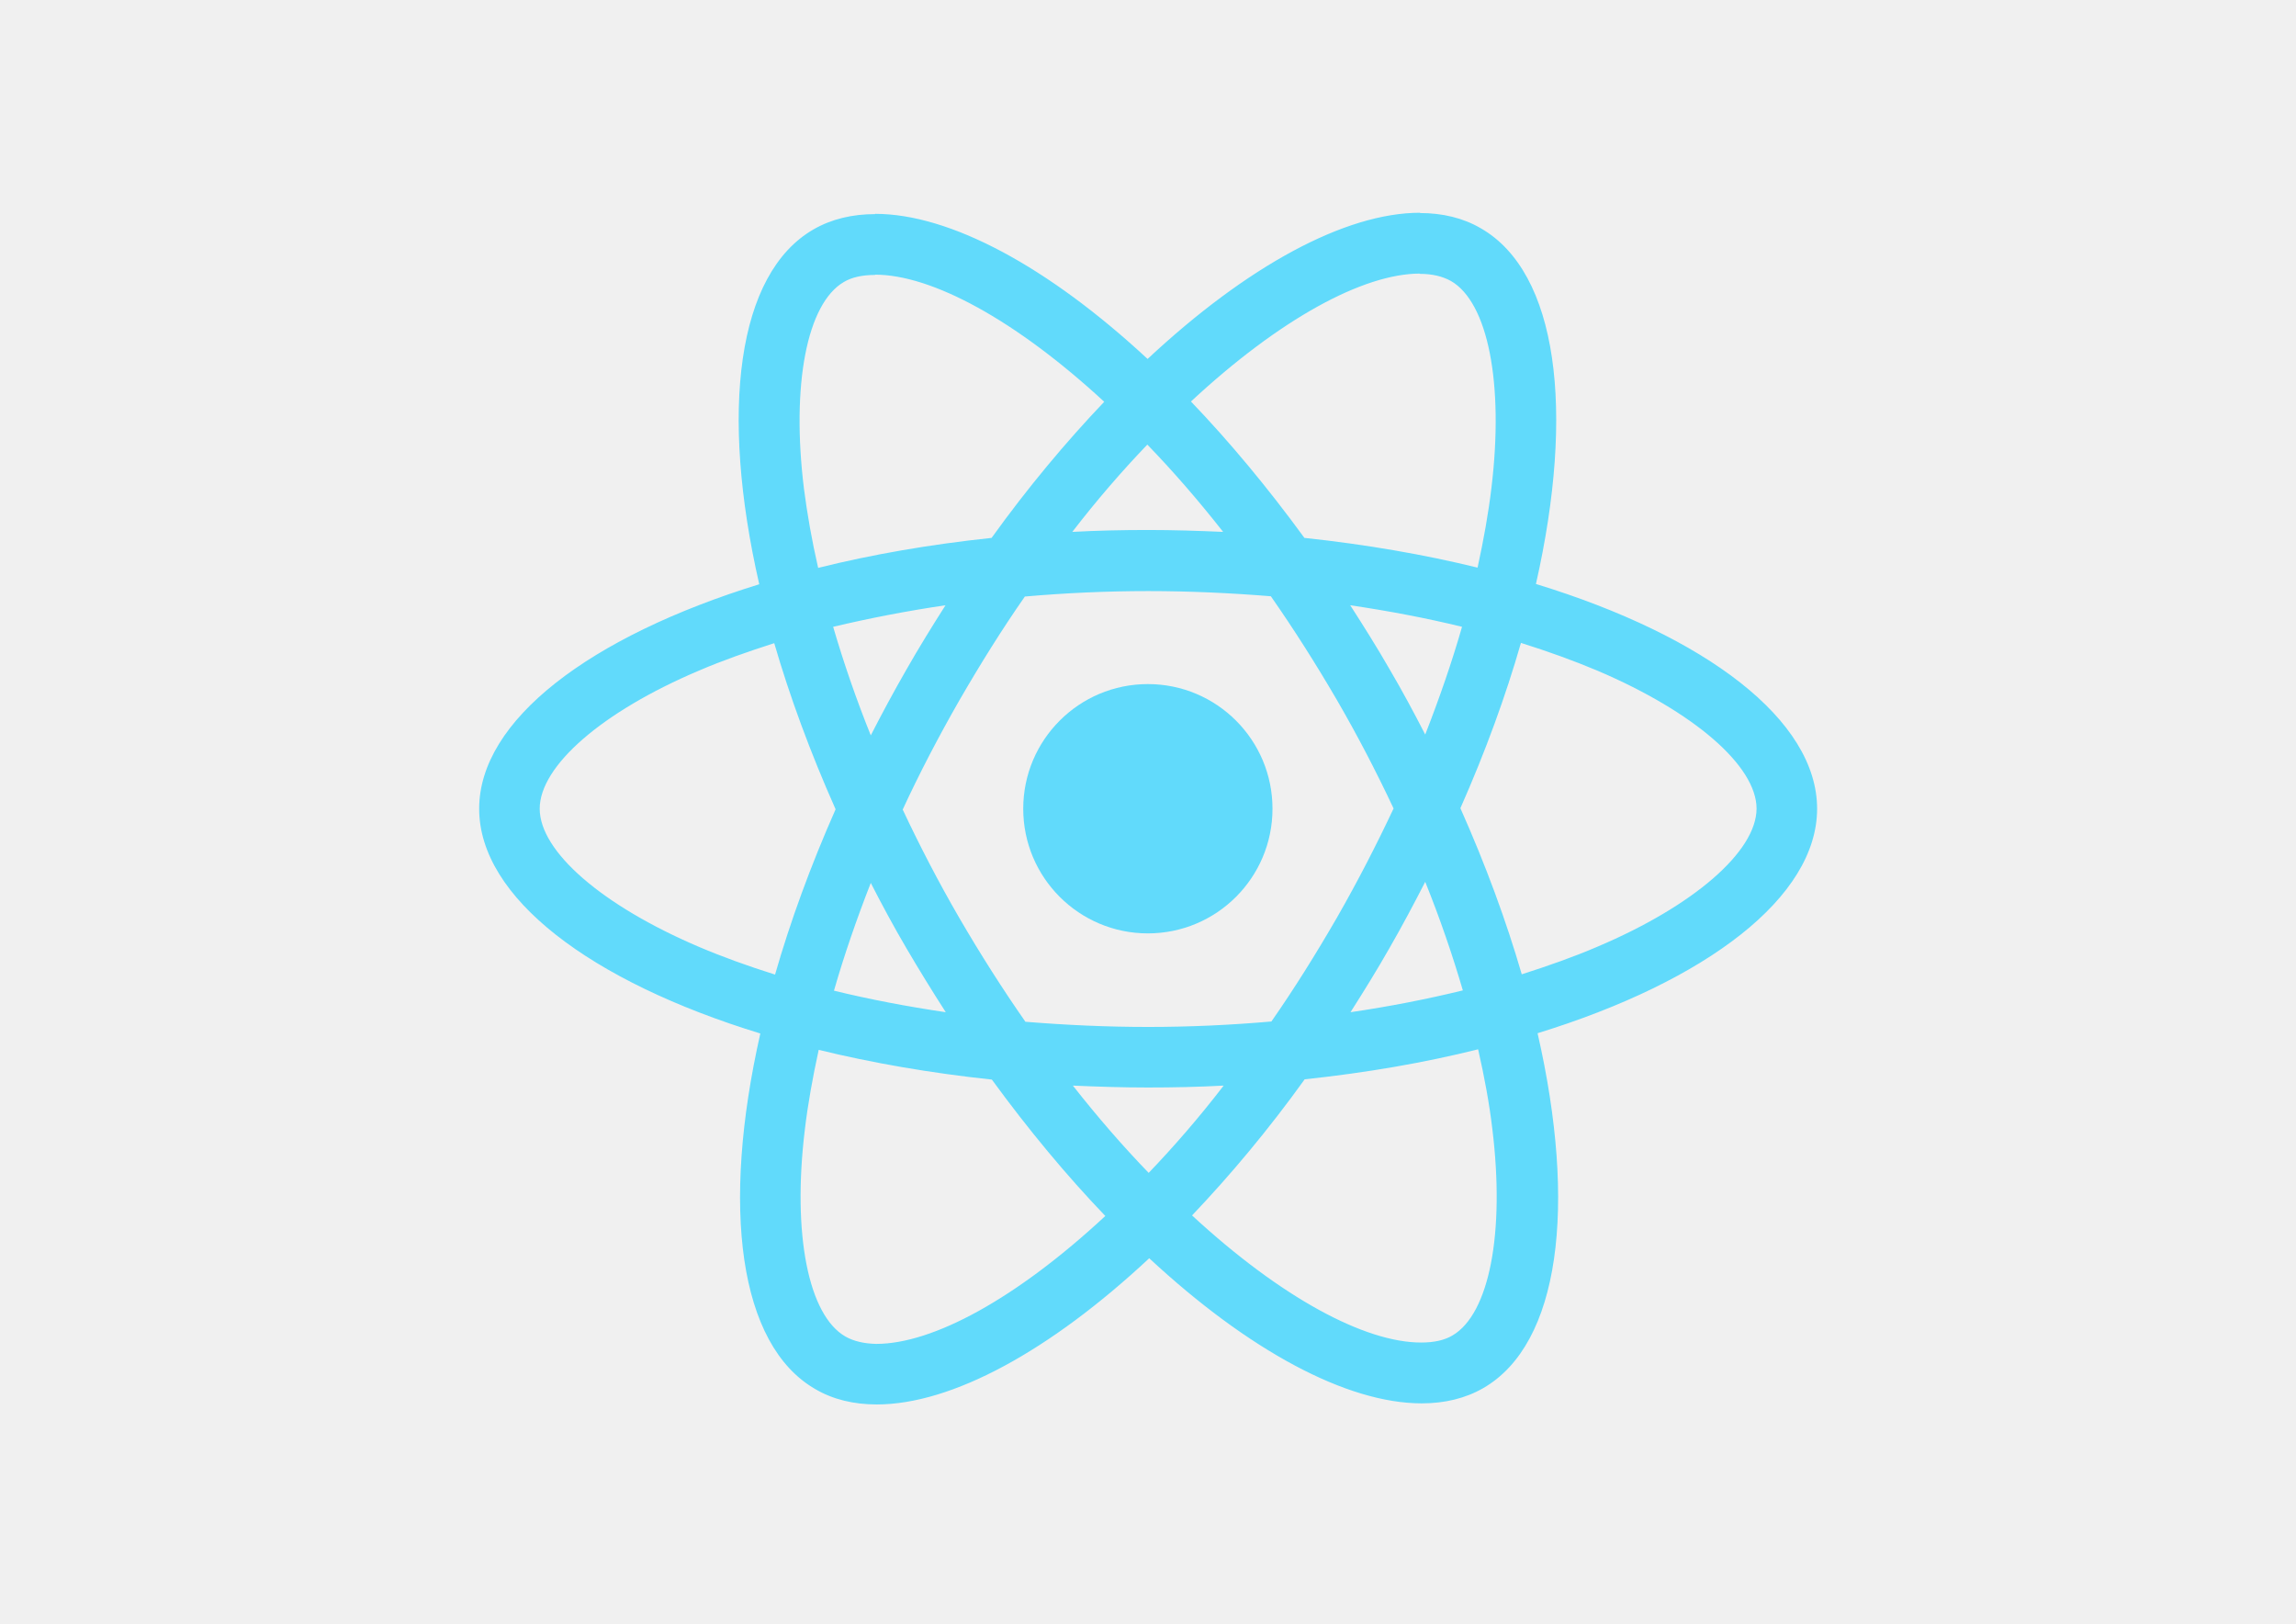
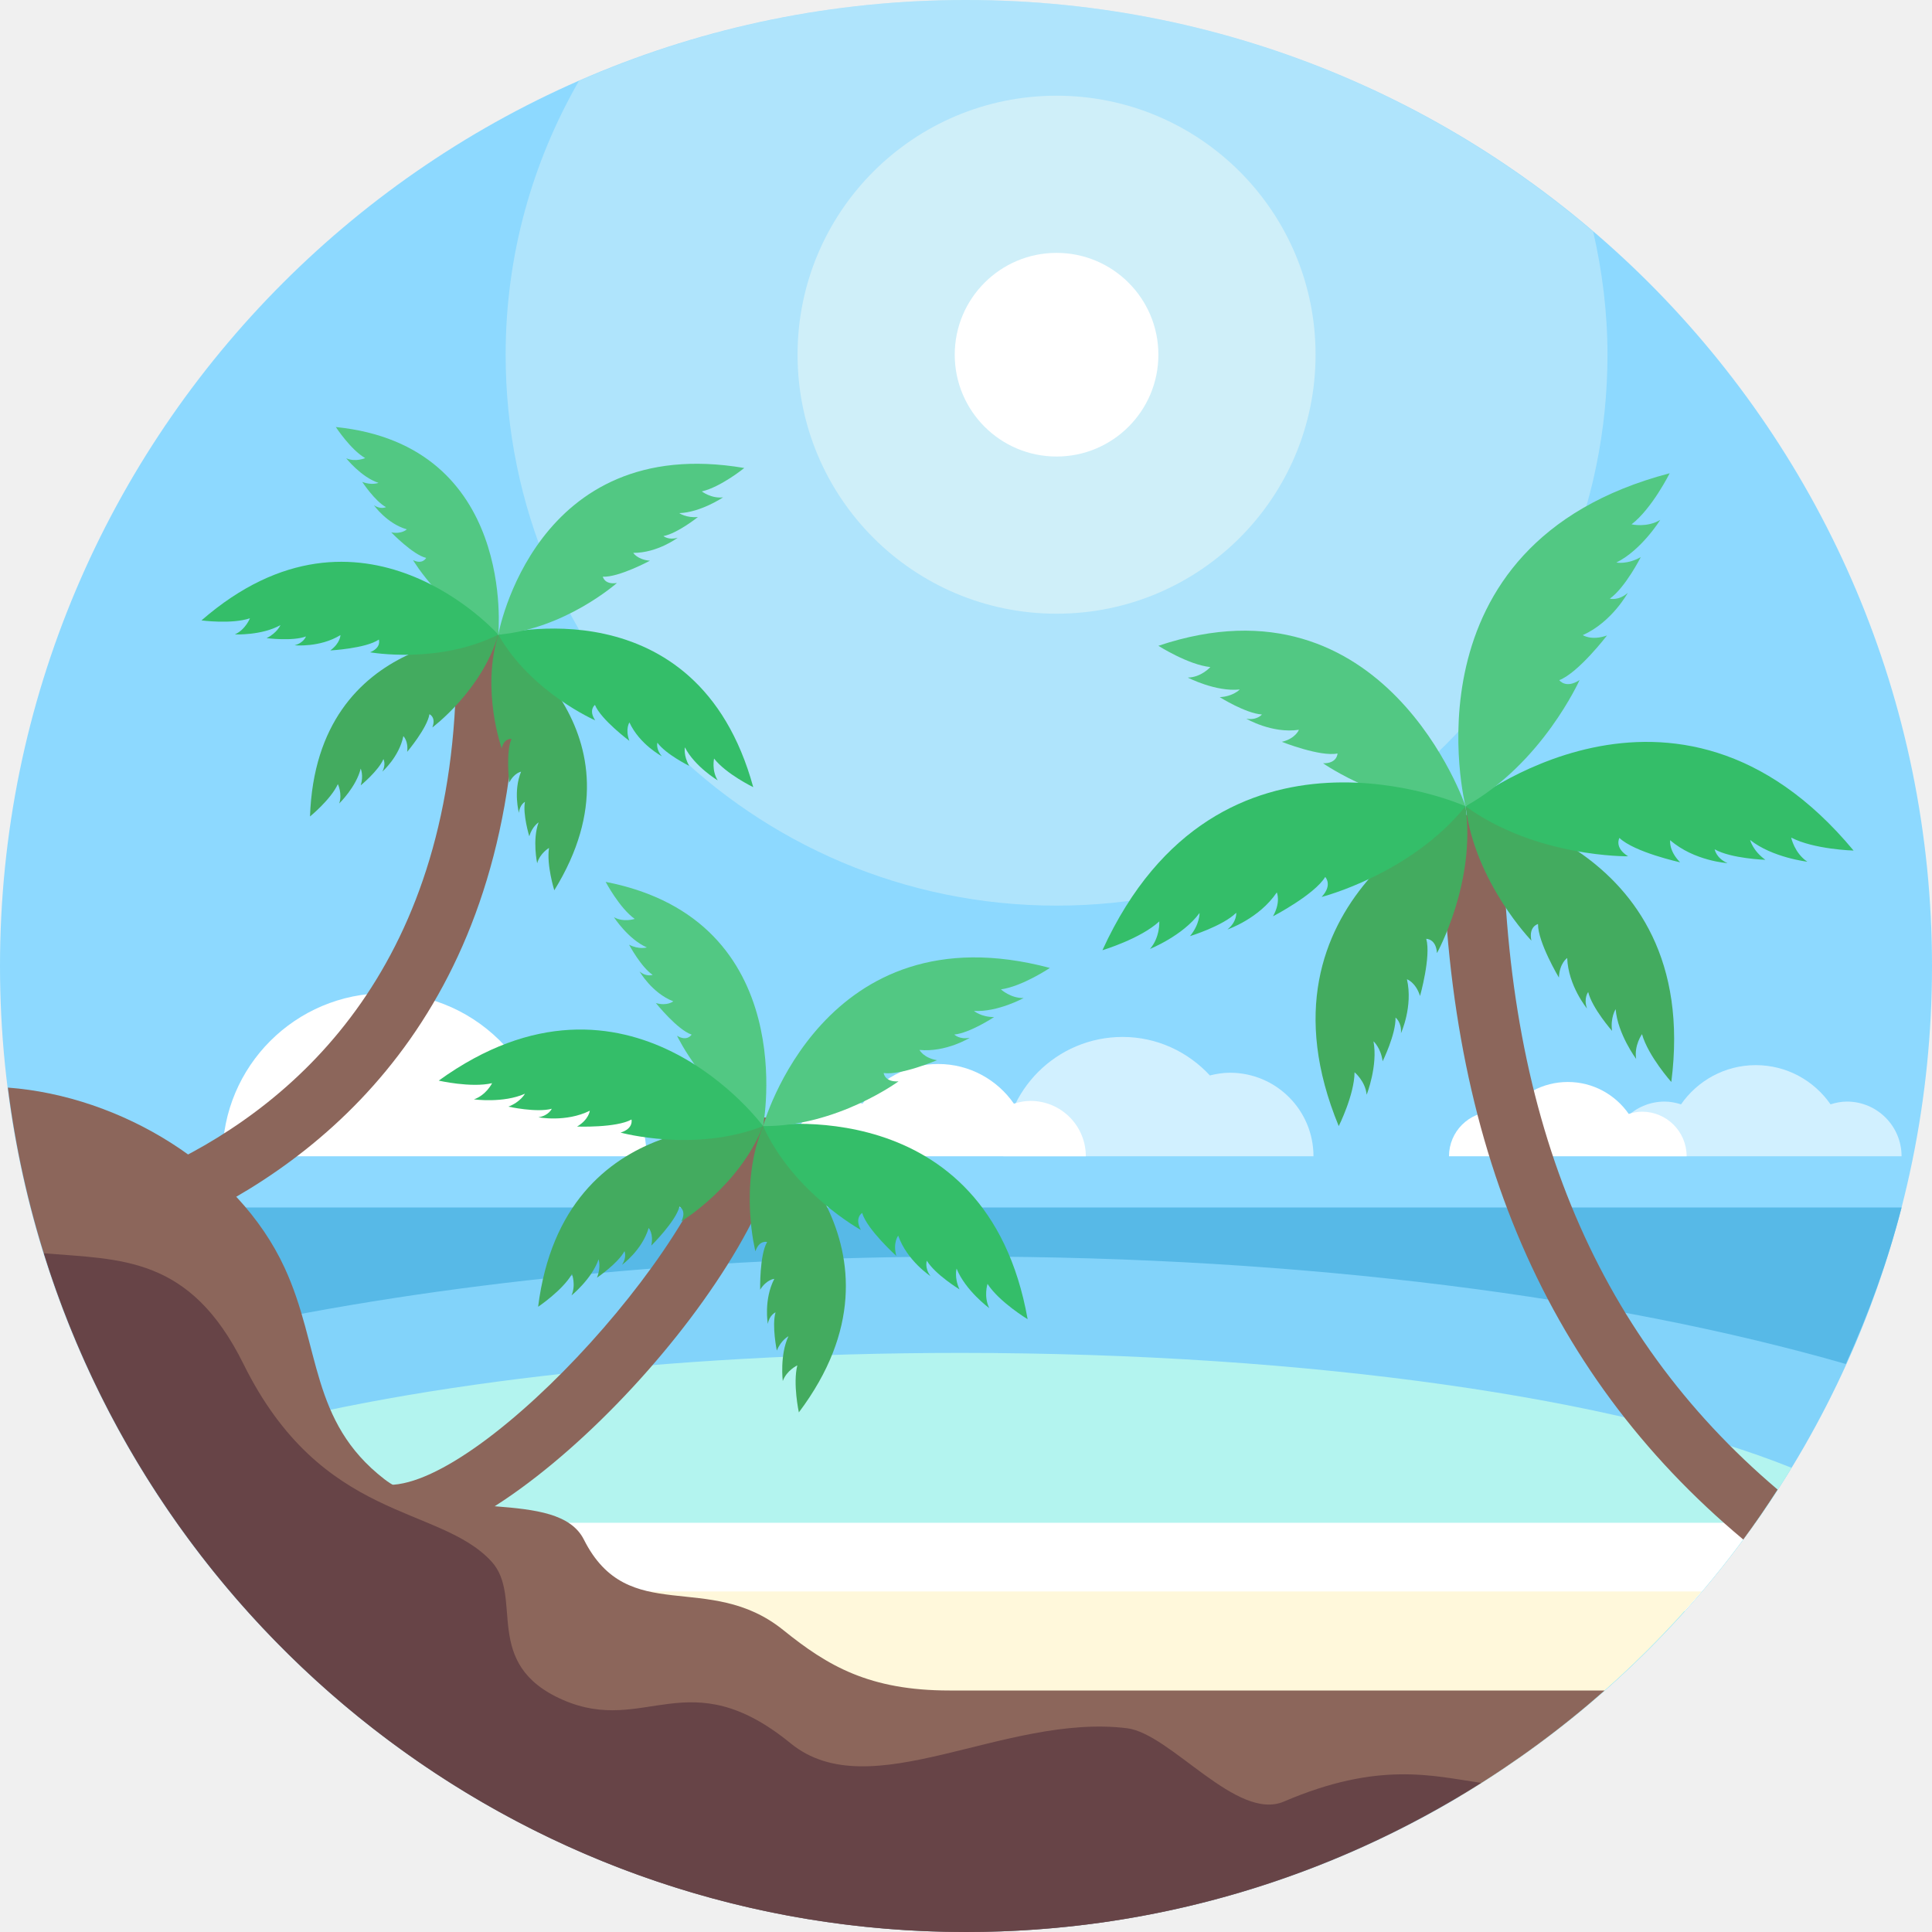
- <svg xmlns="http://www.w3.org/2000/svg" viewBox="0 0 841.9 595.3">
-   <g fill="#61DAFB">
-     <path d="M666.3 296.5c0-32.5-40.7-63.3-103.1-82.4 14.4-63.6 8-114.2-20.2-130.4-6.5-3.8-14.1-5.6-22.4-5.6v22.3c4.6 0 8.3.9 11.4 2.6 13.6 7.8 19.5 37.5 14.9 75.7-1.1 9.4-2.9 19.3-5.1 29.4-19.6-4.8-41-8.5-63.5-10.9-13.5-18.5-27.5-35.3-41.6-50 32.6-30.3 63.2-46.9 84-46.9V78c-27.5 0-63.5 19.6-99.9 53.6-36.4-33.8-72.4-53.2-99.9-53.2v22.3c20.7 0 51.4 16.5 84 46.6-14 14.7-28 31.4-41.3 49.9-22.6 2.4-44 6.1-63.6 11-2.3-10-4-19.7-5.2-29-4.7-38.2 1.1-67.9 14.6-75.8 3-1.8 6.9-2.6 11.5-2.6V78.5c-8.4 0-16 1.8-22.6 5.6-28.1 16.2-34.4 66.7-19.9 130.1-62.2 19.2-102.7 49.9-102.7 82.3 0 32.5 40.7 63.3 103.1 82.4-14.4 63.6-8 114.2 20.2 130.4 6.5 3.8 14.1 5.6 22.5 5.6 27.5 0 63.5-19.6 99.9-53.6 36.4 33.8 72.4 53.2 99.9 53.2 8.4 0 16-1.8 22.6-5.6 28.1-16.2 34.4-66.7 19.9-130.1 62-19.1 102.5-49.9 102.5-82.3zm-130.2-66.7c-3.7 12.9-8.3 26.2-13.5 39.5-4.1-8-8.4-16-13.1-24-4.6-8-9.5-15.8-14.4-23.4 14.2 2.1 27.9 4.7 41 7.9zm-45.8 106.5c-7.8 13.5-15.8 26.3-24.1 38.2-14.9 1.3-30 2-45.2 2-15.1 0-30.2-.7-45-1.9-8.3-11.9-16.4-24.6-24.2-38-7.6-13.1-14.5-26.4-20.8-39.8 6.2-13.4 13.2-26.8 20.7-39.9 7.8-13.5 15.8-26.3 24.1-38.2 14.9-1.3 30-2 45.2-2 15.1 0 30.2.7 45 1.9 8.3 11.9 16.4 24.6 24.2 38 7.6 13.1 14.5 26.4 20.8 39.8-6.3 13.4-13.2 26.8-20.7 39.9zm32.3-13c5.4 13.4 10 26.8 13.8 39.8-13.1 3.2-26.9 5.9-41.2 8 4.9-7.7 9.8-15.6 14.4-23.7 4.6-8 8.9-16.1 13-24.1zM421.2 430c-9.3-9.6-18.6-20.3-27.8-32 9 .4 18.2.7 27.5.7 9.4 0 18.7-.2 27.8-.7-9 11.7-18.3 22.4-27.5 32zm-74.4-58.9c-14.2-2.1-27.9-4.7-41-7.9 3.7-12.9 8.3-26.2 13.5-39.5 4.1 8 8.4 16 13.1 24 4.7 8 9.5 15.8 14.4 23.4zM420.7 163c9.3 9.6 18.6 20.3 27.8 32-9-.4-18.2-.7-27.5-.7-9.4 0-18.7.2-27.8.7 9-11.7 18.3-22.4 27.5-32zm-74 58.9c-4.9 7.7-9.8 15.6-14.4 23.7-4.6 8-8.9 16-13 24-5.4-13.4-10-26.8-13.8-39.8 13.1-3.1 26.9-5.8 41.2-7.9zm-90.5 125.2c-35.4-15.1-58.3-34.9-58.3-50.6 0-15.7 22.9-35.6 58.3-50.6 8.6-3.7 18-7 27.7-10.1 5.7 19.6 13.2 40 22.5 60.9-9.2 20.8-16.6 41.1-22.2 60.6-9.9-3.1-19.3-6.5-28-10.2zM310 490c-13.6-7.8-19.5-37.5-14.9-75.7 1.1-9.4 2.9-19.3 5.1-29.4 19.6 4.8 41 8.5 63.5 10.9 13.5 18.5 27.5 35.3 41.6 50-32.6 30.3-63.2 46.9-84 46.9-4.5-.1-8.3-1-11.3-2.7zm237.2-76.2c4.7 38.2-1.1 67.9-14.6 75.8-3 1.8-6.9 2.6-11.5 2.6-20.7 0-51.4-16.5-84-46.6 14-14.7 28-31.4 41.3-49.9 22.6-2.4 44-6.1 63.6-11 2.3 10.1 4.1 19.8 5.2 29.1zm38.5-66.7c-8.6 3.7-18 7-27.7 10.1-5.7-19.6-13.2-40-22.5-60.9 9.2-20.8 16.6-41.1 22.2-60.6 9.9 3.1 19.3 6.5 28.1 10.2 35.4 15.1 58.3 34.9 58.3 50.6-.1 15.7-23 35.6-58.4 50.6zM320.8 78.4z" />
-     <circle cx="420.9" cy="296.5" r="45.7" />
-     <path d="M520.5 78.1z" />
+ <svg xmlns="http://www.w3.org/2000/svg" version="1.1" id="Capa_1" x="0px" y="0px" viewBox="0 0 512 512" style="enable-background:new 0 0 512 512;" xml:space="preserve">
+   <g>
+     <g>
+       <circle style="fill:#8DD9FF;" cx="256" cy="256" r="256" />
+     </g>
+     <g style="opacity:0.3;">
+       <path style="fill:#FFFFF4;" d="M153.423,21.442C141.133,42.833,134,67.561,134,94c0,80.633,65.366,146,146,146s146-65.367,146-146    c0-11.231-1.388-22.118-3.789-32.621C377.481,23.141,319.459,0,256,0C219.512,0,184.835,7.685,153.423,21.442z" />
+     </g>
+     <g style="opacity:0.4;">
+       <circle style="fill:#FFFFF4;" cx="280" cy="94" r="68.639" />
+     </g>
+     <g style="opacity:0.6;">
+       <path style="fill:#FFFFFF;" d="M348.085,306.417c0-12.222-9.908-22.131-22.131-22.131c-1.845,0-3.608,0.292-5.322,0.717    c-5.775-6.236-13.962-10.202-23.132-10.202c-17.461,0-31.615,14.155-31.615,31.615H348.085z" />
+     </g>
+     <g>
+       <path style="fill:#FFFFFF;" d="M171.318,306.417c0-16.705-13.542-30.247-30.247-30.247c-2.521,0-4.932,0.399-7.273,0.98    c-7.893-8.523-19.083-13.943-31.616-13.943c-23.864,0-43.211,19.346-43.211,43.211H171.318z" />
+     </g>
+     <g>
+       <path style="fill:#FFFFFF;" d="M273.087,291.749c-1.539,0-2.993,0.303-4.387,0.742c-4.416-6.347-11.74-10.521-20.058-10.521    s-15.643,4.173-20.058,10.521c-1.394-0.44-2.848-0.742-4.387-0.742c-8.101,0-14.667,6.567-14.667,14.667h78.226    C287.754,298.316,281.187,291.749,273.087,291.749z" />
+     </g>
+     <g>
+       <path style="fill:#FFFFFF;" d="M435.169,294.608c-1.239,0-2.41,0.244-3.532,0.598c-3.555-5.11-9.452-8.47-16.149-8.47    s-12.594,3.36-16.149,8.47c-1.122-0.354-2.293-0.598-3.532-0.598c-6.522,0-11.808,5.287-11.808,11.808h62.978    C446.978,299.895,441.691,294.608,435.169,294.608z" />
+     </g>
+     <g style="opacity:0.6;">
+       <path style="fill:#FFFFFF;" d="M489.448,291.93c-1.52,0-2.956,0.299-4.333,0.733c-4.361-6.269-11.596-10.391-19.812-10.391    s-15.45,4.122-19.812,10.391c-1.377-0.434-2.813-0.733-4.333-0.733c-8.001,0-14.487,6.486-14.487,14.487h77.263    C503.935,298.416,497.449,291.93,489.448,291.93z" />
+     </g>
+     <g style="opacity:0.2;">
+       <path style="fill:#57B9E7;" d="M503.935,320H46.667L88,416c0,0,118.137,69.333,152.402,77.333    c14.091,3.29,38.771,8.834,62.948,14.224C401.14,489.26,479.372,415.433,503.935,320z" />
+     </g>
+     <g>
+       <path style="fill:#B3F4EF;" d="M474.783,388.987c-45.206-18.245-126.877-30.453-220.288-30.453    c-79.072,0-149.789,8.74-197.071,22.487l12.975,29.632c0,0,87.826,50.676,139.776,73.361c14.407,0.613,29.199,0.95,44.32,0.95    c48.484,0,93.766-3.309,132.499-9.019C422.857,454.539,453.063,424.642,474.783,388.987z" />
+     </g>
+     <g>
+       <path style="fill:#FFFFFF;" d="M465.151,403.557H132.192V427h314.274C453.145,419.572,459.369,411.733,465.151,403.557z" />
+     </g>
+     <g>
+       <path style="fill:#FFF8DB;" d="M450.936,421.749H132.192c0,0,64.29,43.251,65.049,43.251c0.491,0,96.303,8.35,163.943,14.25    c8.863-0.994,17.515-2.082,25.81-3.304C411.205,461.494,432.752,443.099,450.936,421.749z" />
+     </g>
+     <g>
+       <path style="fill:#57B9E7;" d="M256,333c89.83,0,171.652,10.788,233.157,28.471c6.021-13.281,11.077-27.093,14.777-41.471H46.667    l13.812,32.079C116.109,340.051,183.43,333,256,333z" />
+     </g>
+     <g>
+       <g>
+         <g>
+           <path style="fill:#8C665B;" d="M47.719,324c-2.984,0-5.844-1.672-7.219-4.535c-1.914-3.984-0.234-8.762,3.75-10.676      c34.969-16.801,76.656-53.531,76.656-133.109c0-4.418,3.578-8,8-8s8,3.582,8,8c0,87.898-46.625,128.742-85.734,147.531      C50.055,323.746,48.875,324,47.719,324z" />
+         </g>
+       </g>
+       <g>
+         <g>
+           <g>
+             <path style="fill:#43AB5F;" d="M132.046,168.183c0,0-48.214-1.262-49.891,48.188c0,0,5.467-4.433,7.382-8.57       c0,0,1.238,2.507,0.361,5.124c0,0,4.508-4.382,5.691-9.236c0,0,0.815,1.811,0.016,4.433c0,0,4.708-3.868,6.007-6.957       c0,0,0.767,1.389-0.3,3.325c0,0,4.467-3.883,5.582-9.411c0,0,1.363,1.262,1.013,4.165c0,0,5.341-6.333,5.896-9.974       c0,0,1.823,0.761,0.781,3.507C114.584,192.776,127.672,183.049,132.046,168.183z" />
+           </g>
+         </g>
+         <g>
+           <g>
+             <path style="fill:#43AB5F;" d="M132.046,168.183c0,0,40.842,25.655,14.847,67.755c0,0-2.097-6.719-1.399-11.224       c0,0-2.42,1.401-3.139,4.066c0,0-1.327-6.145,0.378-10.843c0,0-1.682,1.057-2.468,3.683c0,0-1.778-5.828-1.148-9.12       c0,0-1.408,0.732-1.592,2.935c0,0-1.568-5.708,0.565-10.927c0,0-1.834,0.296-3.15,2.906c0,0-0.939-8.231,0.616-11.57       c0,0-1.94-0.376-2.593,2.488C132.962,198.331,127.454,182.983,132.046,168.183z" />
+           </g>
+         </g>
+         <g>
+           <g>
+             <path style="fill:#52C883;" d="M132.046,168.183c0,0,4.962-50.133-43.047-55.016c0,0,3.892,5.975,7.771,8.232       c0,0-2.537,1.13-5.017,0.05c0,0,3.917,4.973,8.551,6.513c0,0-1.826,0.735-4.317-0.264c0,0,3.4,5.148,6.308,6.697       c0,0-1.411,0.71-3.213-0.523c0,0,3.434,4.898,8.729,6.41c0,0-1.334,1.34-4.133,0.792c0,0,5.752,5.963,9.254,6.773       c0,0-0.883,1.85-3.475,0.59C109.457,148.437,117.913,162.684,132.046,168.183z" />
+           </g>
+         </g>
+         <g>
+           <path style="fill:#34BE69;" d="M132.046,168.183c0,0-36.121-40.796-78.65-3.771c0,0,7.912,1.071,12.838-0.56      c0,0-1.137,2.97-3.996,4.278c0,0,7.13,0.319,12.09-2.475c0,0-0.881,2.08-3.684,3.456c0,0,6.855,0.884,10.433-0.443      c0,0-0.568,1.712-3.004,2.335c0,0,6.682,0.673,12.151-2.701c0,0-0.001,2.106-2.692,4.072c0,0,9.399-0.509,12.864-2.879      c0,0,0.771,2.097-2.323,3.37C98.074,172.866,116.277,176.117,132.046,168.183z" />
+         </g>
+         <g>
+           <path style="fill:#34BE69;" d="M132.046,168.183c0,0,52.671-13.959,67.572,40.425c0,0-7.181-3.49-10.379-7.577      c0,0-0.699,3.102,0.957,5.775c0,0-6.113-3.684-8.695-8.758c0,0-0.419,2.22,1.153,4.919c0,0-6.197-3.061-8.441-6.148      c0,0-0.475,1.74,1.208,3.608c0,0-5.936-3.141-8.621-8.98c0,0-1.165,1.755-0.014,4.882c0,0-7.544-5.63-9.115-9.522      c0,0-1.803,1.319,0.068,4.092C157.737,190.899,140.781,183.524,132.046,168.183z" />
+         </g>
+         <g>
+           <g>
+             <path style="fill:#52C883;" d="M132.046,168.183c0,0,9.609-53.635,65.194-44.157c0,0-6.198,5.034-11.253,6.205       c0,0,2.516,1.944,5.638,1.573c0,0-5.923,3.983-11.611,4.179c0,0,1.834,1.319,4.944,1.034c0,0-5.392,4.323-9.139,5.052       c0,0,1.375,1.165,3.78,0.43c0,0-5.356,4.052-11.781,4.018c0,0,1.098,1.798,4.418,2.076c0,0-8.29,4.458-12.482,4.237       c0,0,0.433,2.192,3.738,1.668C163.491,154.499,149.641,166.75,132.046,168.183z" />
+           </g>
+         </g>
+       </g>
+     </g>
+     <g>
+       <g>
+         <path style="fill:#8C665B;" d="M103.058,409.75v-16.233c25.728,0,87.092-67.741,88.717-97.947l16.217,0.872     C205.868,335.625,137.228,409.75,103.058,409.75z" />
+       </g>
+     </g>
+     <g>
+       <circle style="fill:#FFFFFF;" cx="280" cy="94" r="26.985" />
+     </g>
+     <g>
+       <path style="fill:#8C665B;" d="M207.595,432c-19.824-16-41.116-0.667-52.864-24c-6.929-13.763-37.866-4.4-52.864-16    c-19.824-15.333-16.789-35.083-26.432-56c-12.39-26.875-43.493-45.546-73.345-47.775C17.948,414.386,125.538,512,256,512    c64.899,0,124.115-24.197,169.237-64c-20.117,0-153.906,0-173.589,0C230.355,448,219.339,441.479,207.595,432z" />
+     </g>
+     <g>
+       <g>
+         <g>
+           <path style="fill:#43AB5F;" d="M202.224,298.427c0,0-52.8-6.236-59.616,47.878c0,0,6.448-4.317,8.966-8.665      c0,0,1.107,2.877-0.119,5.662c0,0,5.389-4.356,7.177-9.567c0,0,0.713,2.07-0.429,4.868c0,0,5.558-3.772,7.294-7.033      c0,0,0.702,1.602-0.664,3.62c0,0,5.295-3.813,7.075-9.769c0,0,1.369,1.523,0.693,4.674c0,0,6.5-6.415,7.476-10.356      c0,0,1.925,1.019,0.504,3.929C180.581,323.667,195.926,314.305,202.224,298.427z" />
+         </g>
+       </g>
+       <g>
+         <g>
+           <path style="fill:#43AB5F;" d="M202.224,298.427c0,0,42.252,32.272,9.481,75.871c0,0-1.625-7.587-0.407-12.462      c0,0-2.797,1.295-3.855,4.148c0,0-0.838-6.879,1.505-11.864c0,0-1.952,0.991-3.08,3.794c0,0-1.365-6.577-0.342-10.127      c0,0-1.619,0.662-2.043,3.061c0,0-1.147-6.424,1.719-11.939c0,0-2.043,0.14-3.75,2.873c0,0-0.203-9.13,1.84-12.639      c0,0-2.091-0.608-3.097,2.47C200.196,331.614,195.694,314.211,202.224,298.427z" />
+         </g>
+       </g>
+       <g>
+         <g>
+           <path style="fill:#52C883;" d="M202.224,298.427c0,0,10.491-54.534-41.719-64.724c0,0,3.671,6.95,7.702,9.818      c0,0-2.898,0.985-5.512-0.449c0,0,3.799,5.853,8.731,8.01c0,0-2.078,0.623-4.712-0.724c0,0,3.215,5.993,6.251,7.986      c0,0-1.621,0.637-3.475-0.898c0,0,3.277,5.723,8.937,7.914c0,0-1.6,1.337-4.617,0.453c0,0,5.714,7.125,9.477,8.366      c0,0-1.155,1.942-3.874,0.298C179.414,274.478,187.263,290.967,202.224,298.427z" />
+         </g>
+       </g>
+       <g>
+         <path style="fill:#34BE69;" d="M202.224,298.427c0,0-35.547-48.418-85.959-12.053c0,0,8.578,1.972,14.15,0.677     c0,0-1.547,3.146-4.817,4.295c0,0,7.795,1.068,13.521-1.5c0,0-1.176,2.195-4.392,3.423c0,0,7.436,1.66,11.498,0.563     c0,0-0.795,1.822-3.532,2.261c0,0,7.267,1.411,13.611-1.742c0,0-0.213,2.312-3.365,4.199c0,0,10.369,0.387,14.411-1.866     c0,0,0.635,2.38-2.889,3.465C164.46,300.149,184.115,305.549,202.224,298.427z" />
+       </g>
+       <g>
+         <path style="fill:#34BE69;" d="M202.224,298.427c0,0,59.223-10.024,70.109,51.175c0,0-7.532-4.554-10.631-9.361     c0,0-1.079,3.335,0.469,6.435c0,0-6.34-4.659-8.664-10.489c0,0-0.683,2.395,0.771,5.515c0,0-6.495-3.983-8.648-7.599     c0,0-0.696,1.862,0.963,4.083c0,0-6.2-4.046-8.56-10.725c0,0-1.456,1.809-0.507,5.357c0,0-7.715-6.939-9.048-11.37     c0,0-2.112,1.267-0.337,4.499C228.14,325.948,210.269,316.146,202.224,298.427z" />
+       </g>
+       <g>
+         <g>
+           <path style="fill:#52C883;" d="M202.224,298.427c0,0,15.944-57.911,76.009-41.914c0,0-7.31,4.902-12.978,5.679      c0,0,2.567,2.387,6.031,2.294c0,0-6.902,3.777-13.167,3.419c0,0,1.881,1.632,5.323,1.633c0,0-6.354,4.203-10.54,4.627      c0,0,1.393,1.418,4.106,0.853c0,0-6.287,3.909-13.337,3.226c0,0,1.025,2.084,4.641,2.724c0,0-9.549,4.059-14.129,3.395      c0,0,0.255,2.45,3.935,2.207C238.119,286.569,221.683,298.624,202.224,298.427z" />
+         </g>
+       </g>
+     </g>
+     <g>
+       <path style="fill:#8C665B;" d="M398.258,216h-16c0,84.383,26.153,147.25,79.725,191.986c3.179-4.301,6.192-8.729,9.102-13.23    C422.144,353.253,398.258,294.696,398.258,216z" />
+     </g>
+     <g>
+       <g>
+         <g>
+           <path style="fill:#43AB5F;" d="M388.377,213.662c0,0-58.416,24.647-33.596,84.767c0,0,4.142-8.275,4.19-14.267      c0,0,2.843,2.33,3.212,5.94c0,0,3.021-7.692,1.804-14.147c0,0,1.959,1.726,2.424,5.299c0,0,3.539-7.186,3.418-11.59      c0,0,1.671,1.247,1.445,4.144c0,0,3.242-7.074,1.578-14.297c0,0,2.317,0.772,3.473,4.437c0,0,2.96-10.481,1.648-15.142      c0,0,2.596-0.078,2.838,3.776C380.811,252.583,391.205,233.835,388.377,213.662z" />
+         </g>
+       </g>
+       <g>
+         <g>
+           <path style="fill:#43AB5F;" d="M388.377,213.662c0,0,62.823,8.562,54.537,73.075c0,0-6.156-6.908-7.765-12.68      c0,0-2.137,2.991-1.552,6.572c0,0-4.922-6.638-5.43-13.188c0,0-1.441,2.178-0.957,5.749c0,0-5.291-6.014-6.322-10.298      c0,0-1.289,1.641-0.314,4.378c0,0-4.974-5.984-5.252-13.391c0,0-2.035,1.349-2.195,5.189c0,0-5.591-9.347-5.54-14.188      c0,0-2.527,0.602-1.755,4.386C405.831,249.264,390.908,233.874,388.377,213.662z" />
+         </g>
+       </g>
+       <g>
+         <g>
+           <path style="fill:#52C883;" d="M388.377,213.662c0,0-21.258-62.721-81.392-42.522c0,0,7.901,5.043,13.771,5.641      c0,0-2.424,2.729-5.979,2.782c0,0,7.388,3.83,13.772,3.159c0,0-1.788,1.87-5.312,2.026c0,0,6.864,4.319,11.187,4.597      c0,0-1.305,1.615-4.132,1.117c0,0,6.769,4.002,13.93,2.939c0,0-0.87,2.329-4.52,3.191c0,0,10.122,4.02,14.756,3.089      c0,0-0.053,2.694-3.841,2.592C350.616,202.273,368.471,214.744,388.377,213.662z" />
+         </g>
+       </g>
+       <g>
+         <path style="fill:#34BE69;" d="M388.377,213.662c0,0-65.384-29.252-96.222,38.155c0,0,10.055-3.01,15.069-7.636     c0,0,0.25,4.173-2.463,7.291c0,0,8.711-3.486,13.134-9.523c0,0,0.074,2.968-2.536,6.137c0,0,8.688-2.66,12.252-6.191     c0,0,0.249,2.357-2.33,4.425c0,0,8.366-2.82,13.085-9.826c0,0,1.141,2.523-1.014,6.337c0,0,10.978-5.708,13.841-10.427     c0,0,2.06,2.093-0.954,5.295C350.24,237.7,373.799,231.717,388.377,213.662z" />
+       </g>
+       <g>
+         <path style="fill:#34BE69;" d="M388.377,213.662c0,0,55.495-45.29,102.842,11.745c0,0-10.492-0.283-16.538-3.441     c0,0,0.846,4.093,4.279,6.396c0,0-9.319-1.095-15.163-5.769c0,0,0.703,2.886,4.049,5.264c0,0-9.081-0.302-13.443-2.782     c0,0,0.375,2.341,3.404,3.665c0,0-8.812-0.541-15.195-6.075c0,0-0.443,2.734,2.631,5.853c0,0-12.087-2.648-16.081-6.456     c0,0-1.443,2.558,2.301,4.863C431.464,226.923,407.159,227.292,388.377,213.662z" />
+       </g>
+       <g>
+         <g>
+           <path style="fill:#52C883;" d="M388.377,213.662c0,0-17.593-69.435,54.107-88.244c0,0-4.69,9.39-10.109,13.535      c0,0,4.068,0.963,7.605-1.175c0,0-4.931,7.983-11.636,11.303c0,0,2.912,0.584,6.481-1.444c0,0-4.111,8.102-8.202,11.008      c0,0,2.279,0.649,4.76-1.536c0,0-4.214,7.758-11.927,11.203c0,0,2.29,1.557,6.416,0.09c0,0-7.508,9.835-12.647,11.845      c0,0,1.708,2.389,5.38-0.031C418.606,180.217,408.668,202.4,388.377,213.662z" />
+         </g>
+       </g>
+     </g>
+     <g>
+       <path style="fill:#674447;" d="M64.522,361.471c-14.177-28.669-32.486-27.638-52.888-29.339C44.045,436.323,141.141,512,256,512    c50.208,0,96.982-14.531,136.493-39.518c-12.798-1.866-27.16-5.816-52.227,4.943c-12.539,5.382-30.019-18.004-41.595-19.425    c-32.568-4-68.005,21.25-89.143,4c-27.108-22.121-38.528-2-60.323-11.501c-21.795-9.5-10.245-27.252-18.987-36.721    C116.265,398.667,85.333,403.557,64.522,361.471z" />
+     </g>
  </g>
+   <g>
+ </g>
+   <g>
+ </g>
+   <g>
+ </g>
+   <g>
+ </g>
+   <g>
+ </g>
+   <g>
+ </g>
+   <g>
+ </g>
+   <g>
+ </g>
+   <g>
+ </g>
+   <g>
+ </g>
+   <g>
+ </g>
+   <g>
+ </g>
+   <g>
+ </g>
+   <g>
+ </g>
+   <g>
+ </g>
</svg>
